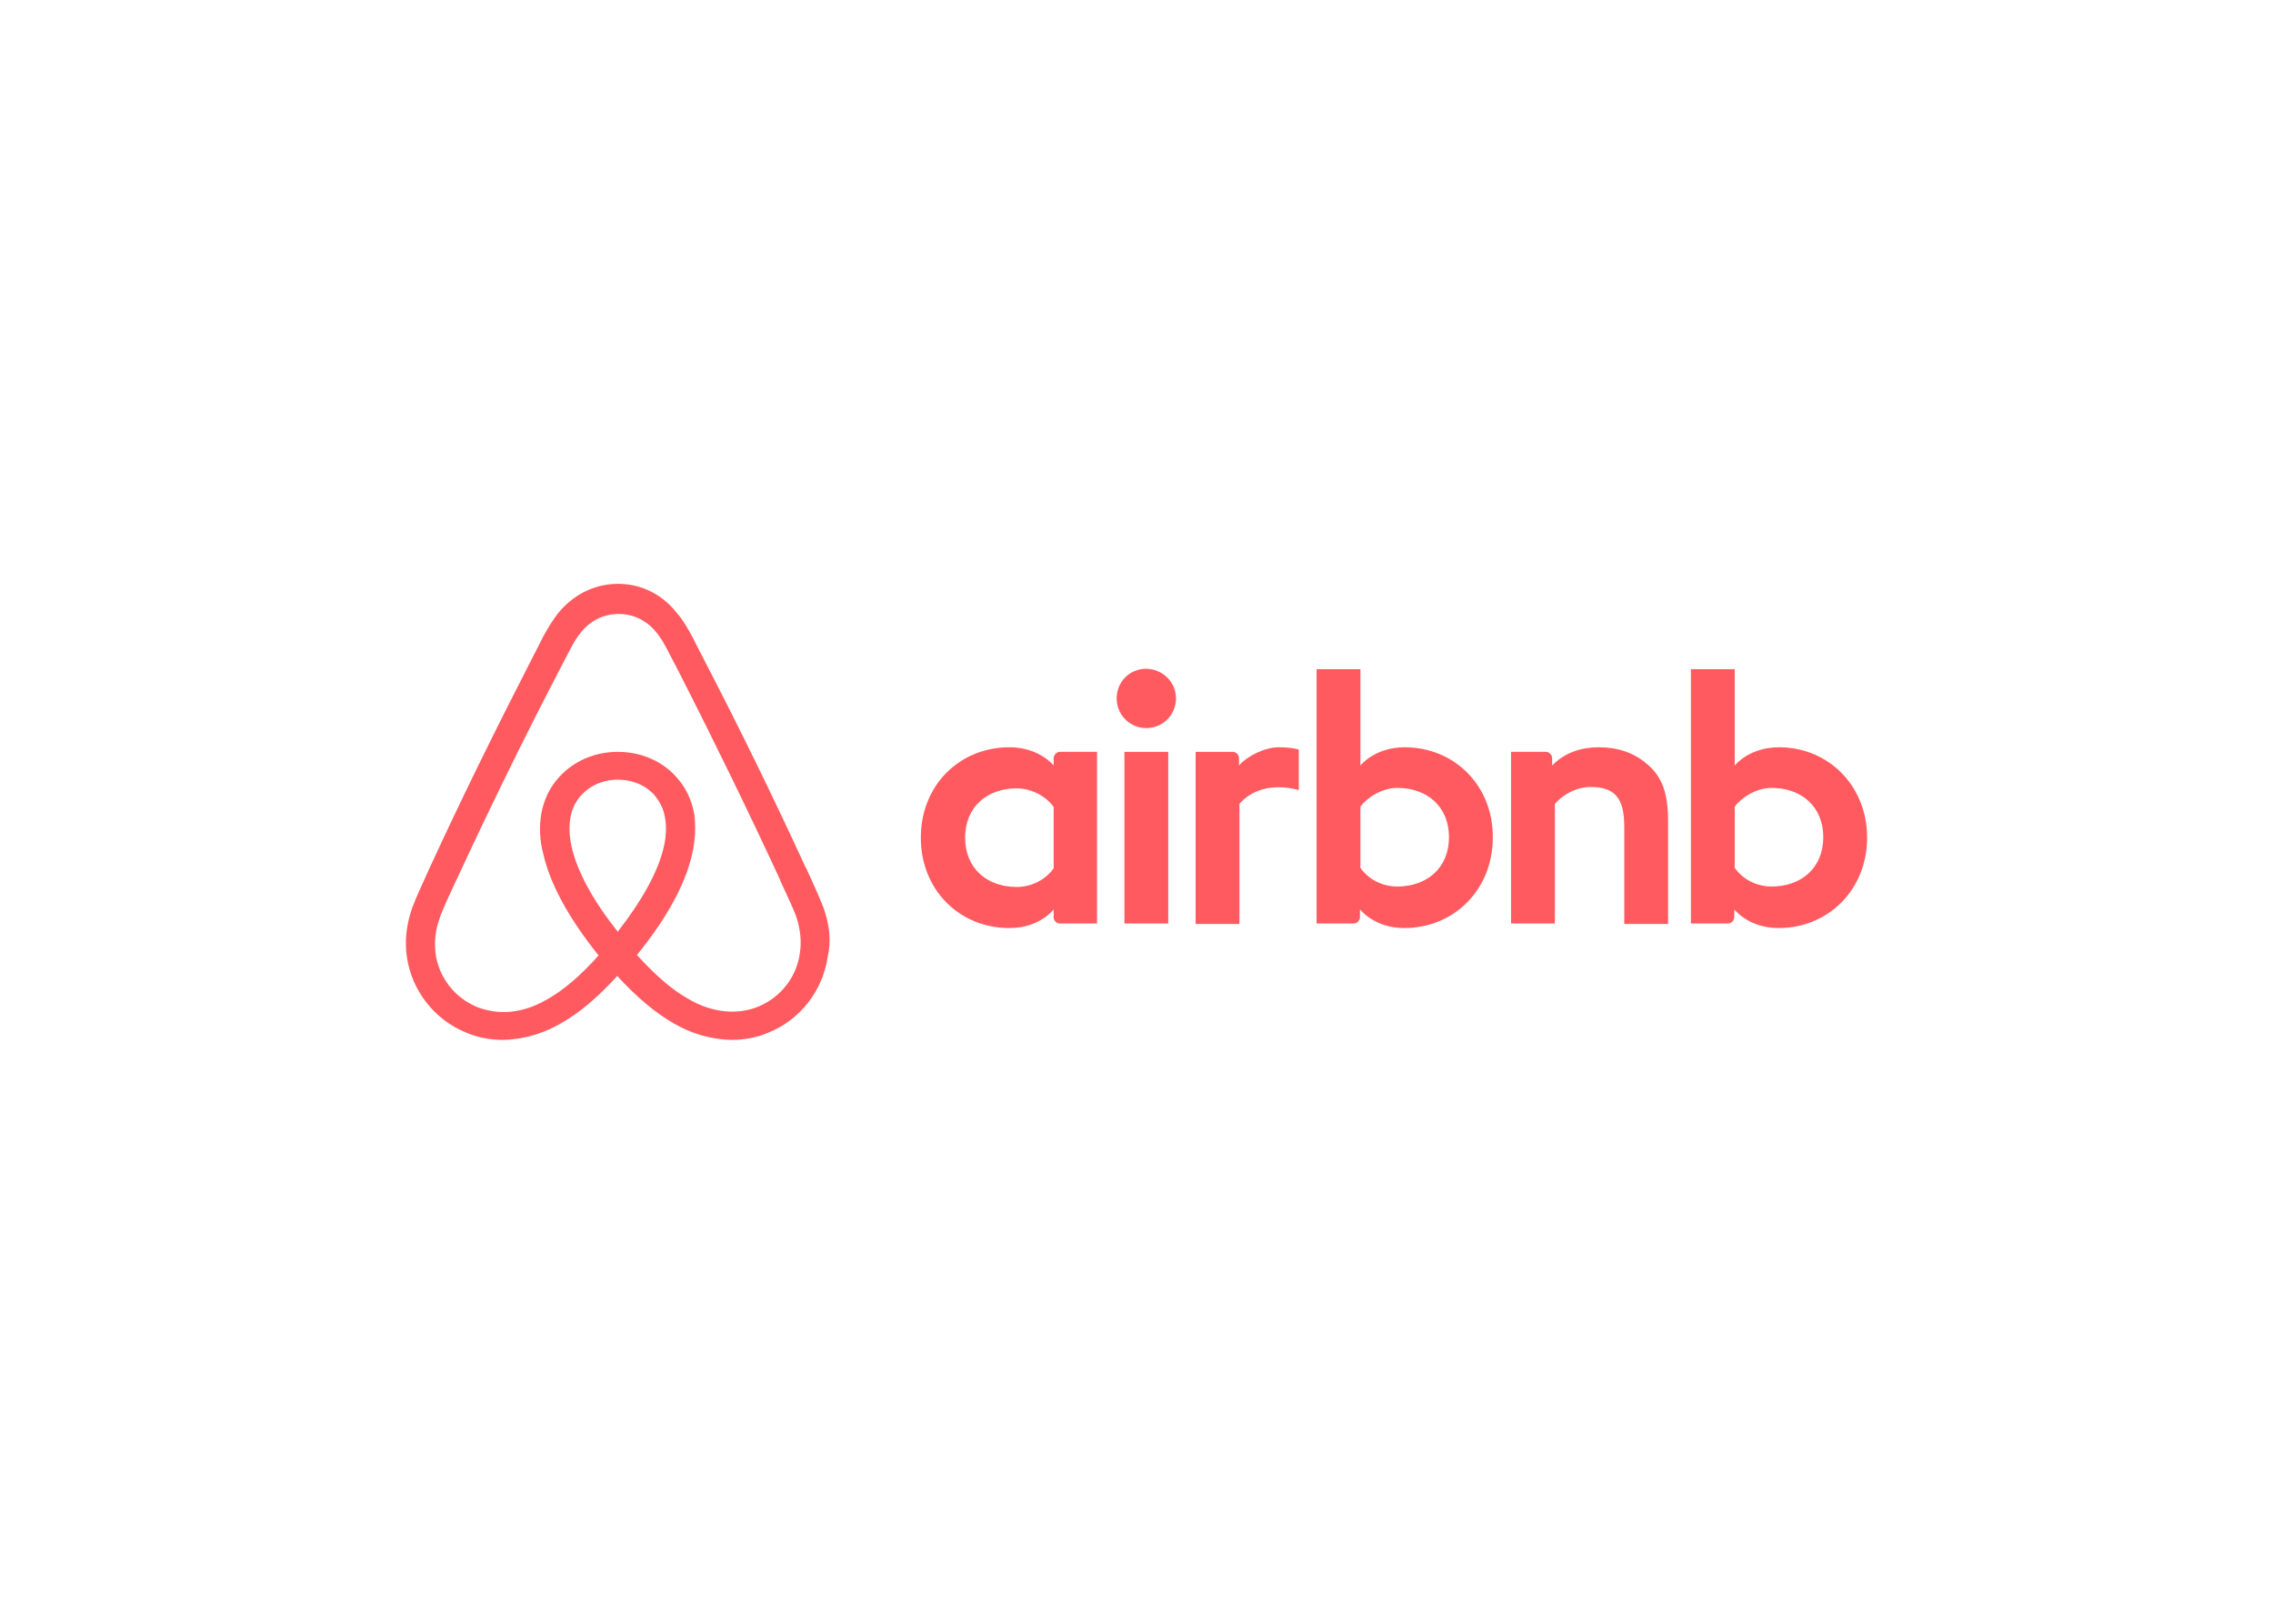
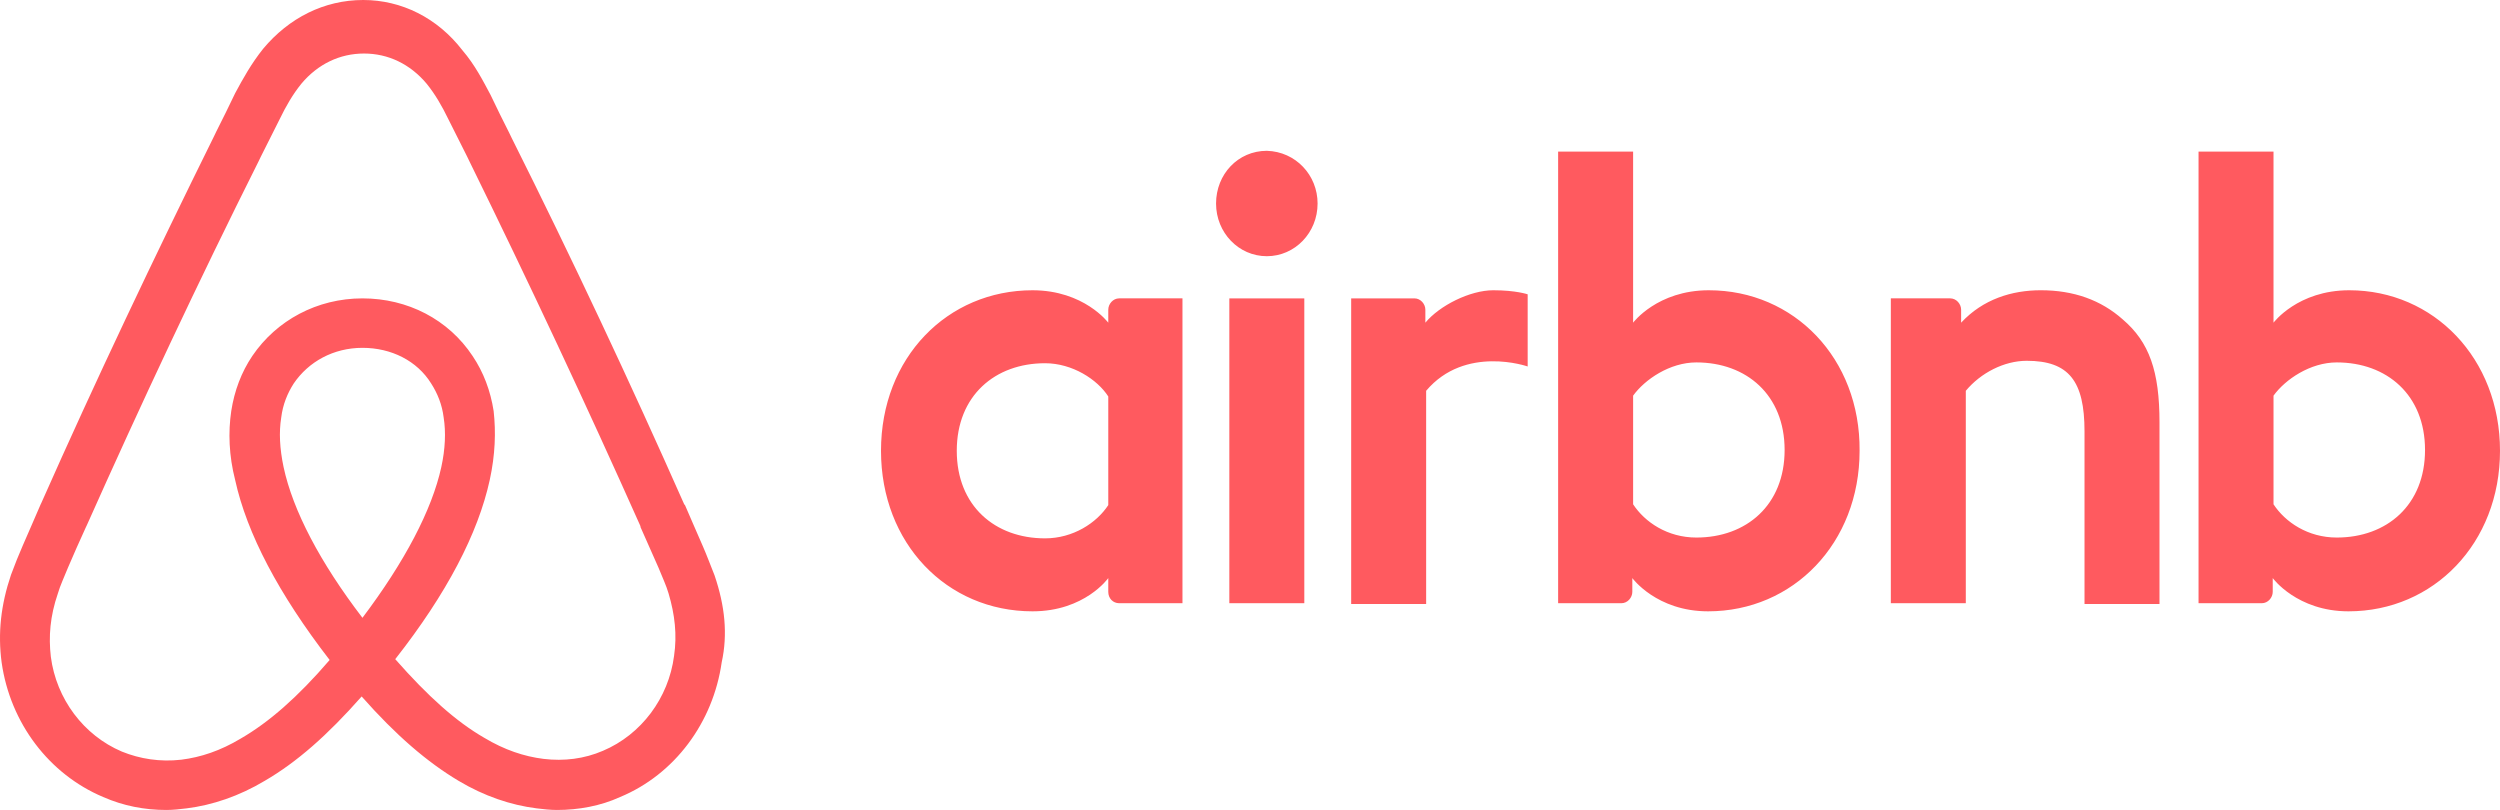
- <svg xmlns="http://www.w3.org/2000/svg" clip-rule="evenodd" fill-rule="evenodd" viewBox="0 0 560 400">
-   <path d="m289.732 172.053c0 4.049-3.261 7.31-7.31 7.31s-7.31-3.261-7.31-7.31 3.149-7.31 7.31-7.31c4.161.112 7.31 3.374 7.31 7.31zm-30.14 14.733v1.799s-3.486-4.498-10.909-4.498c-12.258 0-21.818 9.334-21.818 22.267 0 12.821 9.447 22.267 21.818 22.267 7.535 0 10.909-4.611 10.909-4.611v1.912c0 .9.675 1.574 1.574 1.574h9.109v-42.286h-9.109c-.9 0-1.574.787-1.574 1.574zm0 27.103c-1.687 2.474-5.061 4.611-9.109 4.611-7.198 0-12.708-4.498-12.708-12.146 0-7.647 5.511-12.146 12.708-12.146 3.936 0 7.535 2.249 9.109 4.611zm17.432-28.678h10.796v42.286h-10.796zm161.271-1.125c-7.422 0-10.909 4.498-10.909 4.498v-23.729h-10.796v62.641h9.109c.9 0 1.574-.787 1.574-1.574v-1.912s3.486 4.611 10.909 4.611c12.258 0 21.818-9.447 21.818-22.267 0-12.821-9.559-22.267-21.705-22.267zm-1.799 34.301c-4.161 0-7.422-2.137-9.109-4.611v-15.07c1.687-2.249 5.286-4.611 9.109-4.611 7.198 0 12.708 4.498 12.708 12.146 0 7.647-5.511 12.146-12.708 12.146zm-25.529-15.97v25.191h-10.796v-23.954c0-6.973-2.249-9.784-8.322-9.784-3.261 0-6.635 1.687-8.772 4.161v29.465h-10.796v-42.286h8.547c.9 0 1.574.787 1.574 1.574v1.799c3.149-3.261 7.31-4.498 11.471-4.498 4.723 0 8.66 1.35 11.809 4.049 3.824 3.149 5.286 7.198 5.286 14.283zm-64.891-18.331c-7.422 0-10.909 4.498-10.909 4.498v-23.729h-10.796v62.641h9.109c.9 0 1.574-.787 1.574-1.574v-1.912s3.486 4.611 10.909 4.611c12.258 0 21.818-9.447 21.818-22.267.112-12.821-9.447-22.267-21.705-22.267zm-1.799 34.301c-4.161 0-7.422-2.137-9.109-4.611v-15.07c1.687-2.249 5.286-4.611 9.109-4.611 7.198 0 12.708 4.498 12.708 12.146 0 7.647-5.511 12.146-12.708 12.146zm-29.24-34.301c3.261 0 4.948.562 4.948.562v10.009s-8.997-3.036-14.62 3.374v29.578h-10.796v-42.398h9.109c.9 0 1.574.787 1.574 1.574v1.799c2.024-2.362 6.41-4.498 9.784-4.498zm-112.125 39.587c-.562-1.35-1.125-2.812-1.687-4.049-.9-2.024-1.799-3.936-2.587-5.736l-.112-.112c-7.76-16.869-16.082-33.964-24.854-50.833l-.337-.675c-.9-1.687-1.799-3.486-2.699-5.286-1.125-2.024-2.249-4.161-4.049-6.185-3.599-4.498-8.772-6.973-14.283-6.973-5.623 0-10.684 2.474-14.395 6.748-1.687 2.024-2.924 4.161-4.049 6.185-.9 1.799-1.799 3.599-2.699 5.286l-.337.675c-8.66 16.869-17.094 33.964-24.854 50.833l-.112.225c-.787 1.799-1.687 3.711-2.587 5.736-.562 1.237-1.125 2.587-1.687 4.049-1.462 4.161-1.912 8.097-1.35 12.146 1.237 8.435 6.86 15.52 14.62 18.669 2.924 1.237 5.96 1.799 9.109 1.799.9 0 2.024-.112 2.924-.225 3.711-.45 7.535-1.687 11.246-3.824 4.611-2.587 8.997-6.298 13.945-11.696 4.948 5.398 9.447 9.109 13.945 11.696 3.711 2.137 7.535 3.374 11.246 3.824.9.112 2.024.225 2.924.225 3.149 0 6.298-.562 9.109-1.799 7.872-3.149 13.383-10.347 14.62-18.669.9-3.936.45-7.872-1.012-12.033zm-50.72 5.848c-6.073-7.647-10.009-14.845-11.359-20.918-.562-2.587-.675-4.836-.337-6.86.225-1.799.9-3.374 1.799-4.723 2.137-3.036 5.736-4.948 9.897-4.948s7.872 1.799 9.897 4.948c.9 1.35 1.574 2.924 1.799 4.723.337 2.024.225 4.386-.337 6.86-1.35 5.96-5.286 13.158-11.359 20.918zm44.872 5.286c-.787 5.848-4.723 10.909-10.234 13.158-2.699 1.125-5.623 1.462-8.547 1.125-2.812-.337-5.623-1.237-8.547-2.924-4.049-2.249-8.097-5.736-12.821-10.909 7.422-9.109 11.921-17.432 13.608-24.854.787-3.486.9-6.635.562-9.559-.45-2.812-1.462-5.398-3.036-7.647-3.486-5.061-9.334-7.985-15.857-7.985s-12.371 3.036-15.857 7.985c-1.574 2.249-2.587 4.836-3.036 7.647-.45 2.924-.337 6.185.562 9.559 1.687 7.422 6.298 15.857 13.608 24.967-4.611 5.173-8.772 8.66-12.821 10.909-2.924 1.687-5.736 2.587-8.547 2.924-3.036.337-5.96-.112-8.547-1.125-5.511-2.249-9.447-7.31-10.234-13.158-.337-2.812-.112-5.623 1.012-8.772.337-1.125.9-2.249 1.462-3.599.787-1.799 1.687-3.711 2.587-5.623l.112-.225c7.76-16.757 16.082-33.851 24.742-50.495l.337-.675 2.699-5.173c.9-1.799 1.912-3.486 3.149-4.948 2.362-2.699 5.511-4.161 8.997-4.161s6.635 1.462 8.997 4.161c1.237 1.462 2.249 3.149 3.149 4.948l2.699 5.173.337.675c8.547 16.757 16.869 33.851 24.629 50.608v.112l2.587 5.623c.562 1.35 1.125 2.474 1.462 3.599.9 2.924 1.237 5.736.787 8.66z" fill="#ff5a5f" />
+ <svg xmlns="http://www.w3.org/2000/svg" width="321" height="104" viewBox="0 0 321 104" fill="none">
+   <path fill-rule="evenodd" clip-rule="evenodd" d="M169.178 26.131C169.178 29.879 166.27 32.897 162.66 32.897C159.049 32.897 156.142 29.879 156.142 26.131C156.142 22.383 158.949 19.364 162.66 19.364C166.37 19.468 169.178 22.487 169.178 26.131ZM142.303 39.769V41.434C142.303 41.434 139.195 37.27 132.576 37.27C121.646 37.27 113.121 45.91 113.121 57.882C113.121 69.75 121.545 78.494 132.576 78.494C139.294 78.494 142.303 74.226 142.303 74.226V75.996C142.303 76.829 142.905 77.453 143.706 77.453H151.829V38.31H143.706C142.904 38.31 142.303 39.038 142.303 39.767V39.769ZM142.303 64.857C140.799 67.147 137.79 69.125 134.181 69.125C127.763 69.125 122.849 64.962 122.849 57.882C122.849 50.804 127.763 46.639 134.181 46.639C137.69 46.639 140.899 48.721 142.303 50.907V64.857ZM157.846 38.311H167.473V77.454H157.846V38.311ZM301.646 37.269C295.028 37.269 291.919 41.433 291.919 41.433V19.468H282.293V77.453H290.415C291.217 77.453 291.818 76.724 291.818 75.996V74.226C291.818 74.226 294.927 78.494 301.546 78.494C312.476 78.494 321 69.749 321 57.882C321 46.014 312.477 37.27 301.646 37.27V37.269ZM300.042 69.021C296.332 69.021 293.424 67.043 291.92 64.752V50.803C293.424 48.721 296.633 46.534 300.042 46.534C306.46 46.534 311.374 50.698 311.374 57.778C311.374 64.856 306.46 69.021 300.042 69.021V69.021ZM277.279 54.238V77.556H267.652V55.383C267.652 48.928 265.647 46.326 260.232 46.326C257.324 46.326 254.316 47.888 252.41 50.178V77.453H242.784V38.31H250.405C251.207 38.31 251.808 39.038 251.808 39.767V41.432C254.616 38.413 258.327 37.268 262.037 37.268C266.248 37.268 269.759 38.518 272.566 41.017C275.976 43.931 277.28 47.679 277.28 54.238H277.279ZM219.418 37.269C212.8 37.269 209.691 41.433 209.691 41.433V19.468H200.064V77.453H208.186C208.989 77.453 209.59 76.724 209.59 75.996V74.226C209.59 74.226 212.698 78.494 219.317 78.494C230.247 78.494 238.771 69.749 238.771 57.882C238.871 46.014 230.348 37.27 219.418 37.27V37.269ZM217.814 69.021C214.103 69.021 211.196 67.043 209.692 64.752V50.803C211.196 48.721 214.405 46.534 217.814 46.534C224.232 46.534 229.145 50.698 229.145 57.778C229.145 64.856 224.231 69.021 217.814 69.021V69.021ZM191.741 37.269C194.649 37.269 196.153 37.79 196.153 37.79V47.055C196.153 47.055 188.131 44.244 183.117 50.178V77.557H173.491V38.311H181.613C182.415 38.311 183.016 39.039 183.016 39.768V41.433C184.821 39.247 188.732 37.269 191.74 37.269H191.741ZM91.763 73.914C91.262 72.664 90.76 71.311 90.259 70.166C89.457 68.292 88.655 66.522 87.952 64.856L87.852 64.752C80.933 49.137 73.513 33.313 65.691 17.698L65.39 17.073C64.588 15.511 63.786 13.846 62.984 12.18C61.981 10.306 60.978 8.328 59.373 6.455C56.164 2.291 51.552 0 46.638 0C41.624 0 37.111 2.29 33.802 6.246C32.298 8.12 31.195 10.098 30.192 11.972C29.389 13.637 28.588 15.303 27.785 16.865L27.485 17.49C19.763 33.105 12.243 48.929 5.323 64.544L5.223 64.752C4.522 66.418 3.719 68.188 2.917 70.062C2.416 71.207 1.914 72.457 1.412 73.81C0.109 77.662 -0.292 81.305 0.209 85.053C1.312 92.861 6.326 99.42 13.245 102.335C15.852 103.48 18.559 104 21.367 104C22.17 104 23.172 103.896 23.974 103.792C27.283 103.375 30.693 102.23 34.002 100.252C38.114 97.857 42.024 94.422 46.436 89.425C50.848 94.422 54.86 97.857 58.871 100.252C62.179 102.23 65.589 103.375 68.898 103.792C69.701 103.895 70.703 104 71.505 104C74.313 104 77.121 103.48 79.628 102.335C86.647 99.42 91.561 92.757 92.664 85.053C93.466 81.41 93.065 77.766 91.761 73.915L91.763 73.914ZM46.538 79.327C41.123 72.249 37.613 65.586 36.41 59.964C35.908 57.569 35.808 55.487 36.109 53.614C36.31 51.949 36.911 50.491 37.713 49.242C39.619 46.432 42.828 44.662 46.538 44.662C50.248 44.662 53.557 46.327 55.363 49.242C56.165 50.492 56.766 51.949 56.967 53.614C57.267 55.487 57.167 57.674 56.666 59.964C55.463 65.481 51.953 72.144 46.538 79.327ZM86.549 84.22C85.847 89.634 82.337 94.318 77.424 96.4C75.017 97.442 72.41 97.754 69.802 97.442C67.295 97.13 64.789 96.297 62.181 94.735C58.571 92.653 54.962 89.425 50.749 84.637C57.367 76.205 61.379 68.501 62.883 61.63C63.585 58.403 63.686 55.488 63.384 52.782C62.983 50.179 62.081 47.785 60.677 45.703C57.569 41.018 52.354 38.312 46.538 38.312C40.722 38.312 35.507 41.122 32.399 45.703C30.995 47.785 30.092 50.18 29.692 52.782C29.29 55.488 29.391 58.507 30.193 61.63C31.697 68.501 35.809 76.309 42.327 84.741C38.215 89.53 34.505 92.758 30.895 94.84C28.287 96.401 25.78 97.234 23.273 97.546C20.566 97.858 17.959 97.443 15.652 96.505C10.738 94.423 7.229 89.738 6.527 84.325C6.227 81.722 6.427 79.12 7.429 76.205C7.73 75.163 8.232 74.123 8.733 72.873C9.435 71.208 10.237 69.438 11.04 67.668L11.14 67.46C18.059 51.949 25.479 36.125 33.201 20.718L33.502 20.093L35.908 15.305C36.711 13.64 37.613 12.078 38.716 10.725C40.822 8.226 43.63 6.873 46.739 6.873C49.847 6.873 52.655 8.226 54.761 10.725C55.864 12.078 56.766 13.64 57.569 15.305L59.975 20.093L60.276 20.718C67.897 36.23 75.317 52.053 82.237 67.565V67.668L84.543 72.873C85.044 74.123 85.546 75.163 85.847 76.205C86.65 78.912 86.95 81.514 86.549 84.221V84.22Z" fill="#FF5A5F" />
</svg>
